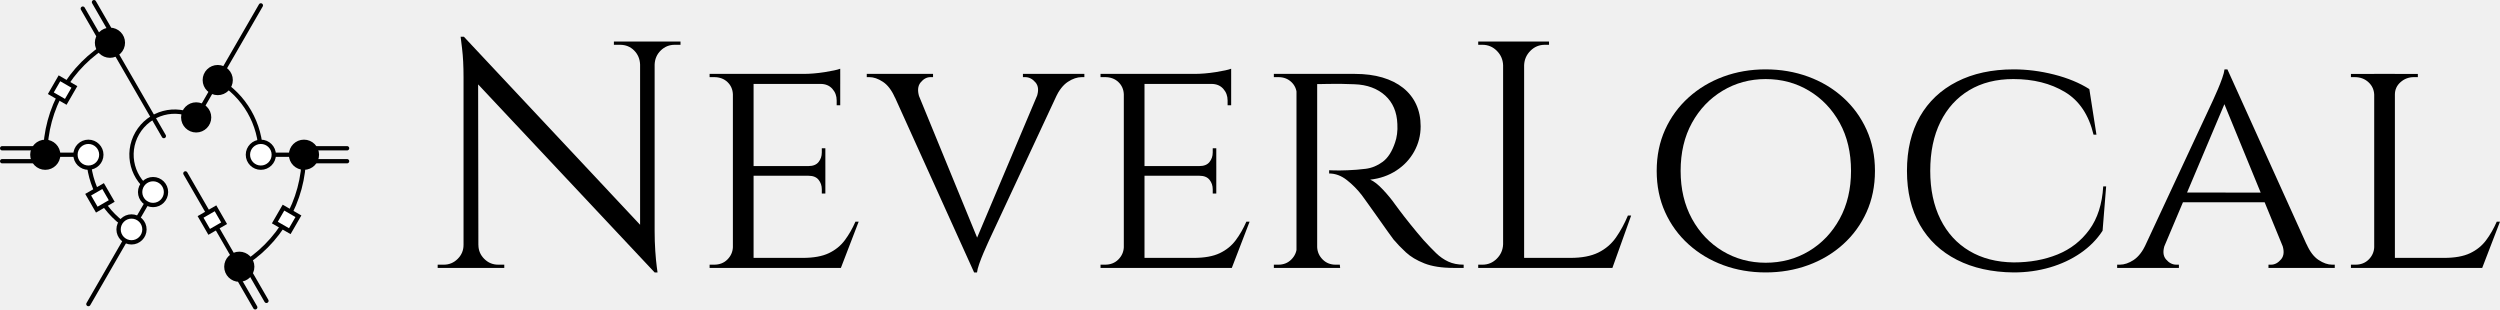
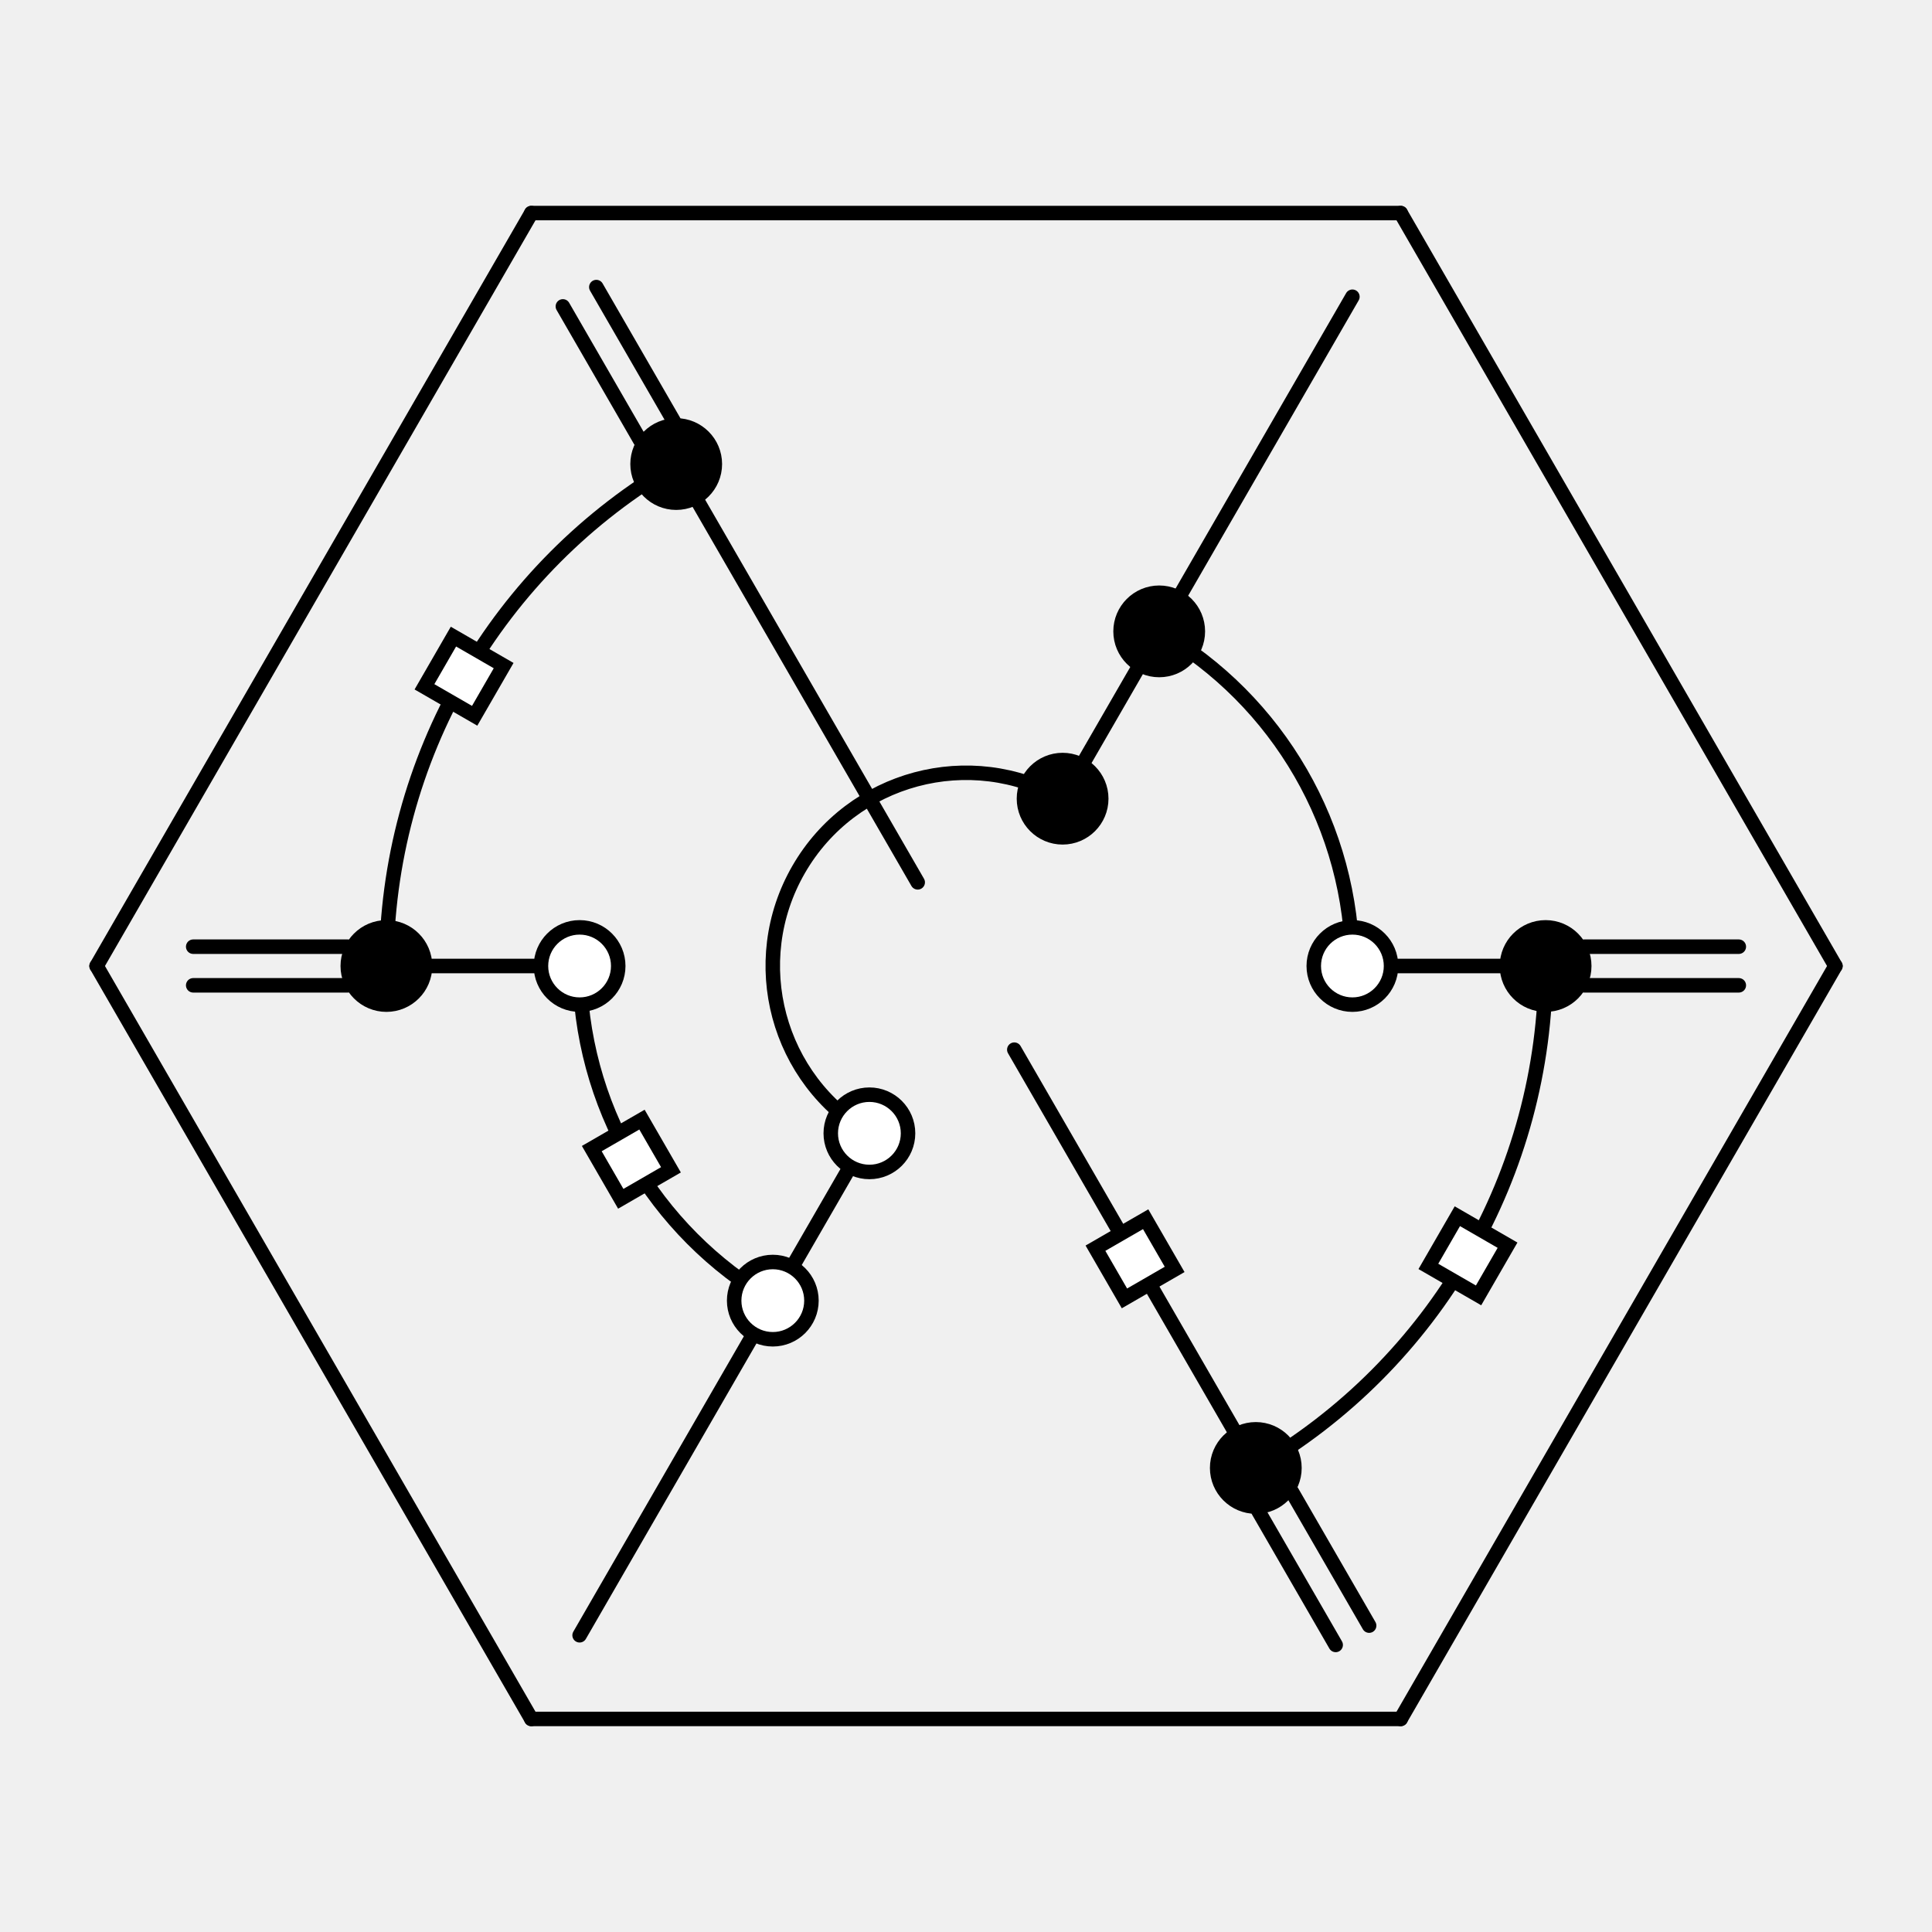
- <svg xmlns="http://www.w3.org/2000/svg" xmlns:xlink="http://www.w3.org/1999/xlink" class="typst-doc" viewBox="0 0 400 49.516" width="400pt" height="49.516pt" version="1.1" id="svg158">
-   <g id="g150" transform="matrix(1.216747,0,0,1.216747,-23.4986,-9.732525)">
-     <g transform="translate(19.59767,11.74917)" id="g139">
-       <g class="typst-group" id="g138">
-         <g id="g137">
-           <g transform="translate(0,-3.466896)" id="g136">
-             <g class="typst-group" id="g135">
-               <g id="g134">
-                 <g transform="translate(17.00695,14.39398)" id="g1">
-                   <path class="typst-shape" fill="none" stroke="#000000" stroke-width="0.567" stroke-linecap="round" stroke-linejoin="miter" stroke-miterlimit="4" d="M 8.505,0.76 C 5.793,-0.805 2.326,0.124 0.76,2.836 c 0,0 0,0 0,0 C -0.805,5.547 0.124,9.014 2.836,10.58" id="path1" />
-                 </g>
-                 <g transform="translate(28.3465,10.24471)" id="g5">
-                   <g class="typst-group" id="g4">
-                     <g id="g3">
-                       <g id="g2">
-                         <path class="typst-shape" fill="none" stroke="#000000" stroke-width="0.567" stroke-linecap="round" stroke-linejoin="miter" stroke-miterlimit="4" d="M 5.669,9.82 C 5.669,5.769 3.508,2.025 0,0" id="path2" />
-                       </g>
-                     </g>
-                   </g>
-                 </g>
-                 <g transform="translate(11.3386,20.06423)" id="g9">
-                   <g class="typst-group" id="g8">
-                     <g id="g7">
-                       <g id="g6">
-                         <path class="typst-shape" fill="none" stroke="#000000" stroke-width="0.567" stroke-linecap="round" stroke-linejoin="miter" stroke-miterlimit="4" d="M 0,0 C 0,4.051 2.161,7.794 5.669,9.82" id="path5" />
-                       </g>
-                     </g>
-                   </g>
-                 </g>
-                 <g transform="translate(31.18115,20.06423)" id="g13">
-                   <g class="typst-group" id="g12">
-                     <g id="g11">
-                       <g id="g10">
-                         <path class="typst-shape" fill="none" stroke="#000000" stroke-width="0.567" stroke-linecap="round" stroke-linejoin="miter" stroke-miterlimit="4" d="M 0,14.729 C 5.262,11.691 8.504,6.076 8.504,0" id="path9" />
-                       </g>
-                     </g>
-                   </g>
-                 </g>
-                 <g transform="translate(5.6693,5.334955)" id="g17">
-                   <g class="typst-group" id="g16">
-                     <g id="g15">
-                       <g id="g14">
-                         <path class="typst-shape" fill="none" stroke="#000000" stroke-width="0.567" stroke-linecap="round" stroke-linejoin="miter" stroke-miterlimit="4" d="M 8.504,0 C 3.242,3.038 0,8.653 0,14.729" id="path13" />
-                       </g>
-                     </g>
-                   </g>
-                 </g>
-                 <g transform="translate(24.09453,22.51911)" id="g21">
-                   <g class="typst-group" id="g20">
-                     <g id="g19">
-                       <g id="g18">
-                         <path class="typst-shape" fill="none" stroke="#000000" stroke-width="0.567" stroke-linecap="round" stroke-linejoin="miter" stroke-miterlimit="4" d="M 0,0 C 0,0 6.238,10.805 6.238,10.805" id="path17" />
-                       </g>
-                     </g>
-                   </g>
-                 </g>
-                 <g transform="translate(35.71659,20.06423)" id="g25">
-                   <g class="typst-group" id="g24">
-                     <g id="g23">
-                       <g id="g22">
-                         <path class="typst-shape" fill="none" stroke="#000000" stroke-width="0.567" stroke-linecap="round" stroke-linejoin="miter" stroke-miterlimit="4" d="M 0,0 C 0,0 2.268,0 2.268,0" id="path21" />
-                       </g>
-                     </g>
-                   </g>
-                 </g>
-                 <g transform="translate(26.36008,0.4251975)" id="g29">
-                   <g class="typst-group" id="g28">
-                     <g id="g27">
-                       <g id="g26">
-                         <path class="typst-shape" fill="none" stroke="#000000" stroke-width="0.567" stroke-linecap="round" stroke-linejoin="miter" stroke-miterlimit="4" d="M 0,13.26 C 0,13.26 7.656,0 7.656,0" id="path25" />
-                       </g>
-                     </g>
-                   </g>
-                 </g>
-                 <g transform="translate(11.3386,26.44317)" id="g33">
-                   <g class="typst-group" id="g32">
-                     <g id="g31">
-                       <g id="g30">
-                         <path class="typst-shape" fill="none" stroke="#000000" stroke-width="0.567" stroke-linecap="round" stroke-linejoin="miter" stroke-miterlimit="4" d="M 7.656,0 C 7.656,0 0,13.26 0,13.26" id="path29" />
-                       </g>
-                     </g>
-                   </g>
-                 </g>
-                 <g transform="translate(7.37009,20.06423)" id="g37">
-                   <g class="typst-group" id="g36">
-                     <g id="g35">
-                       <g id="g34">
-                         <path class="typst-shape" fill="none" stroke="#000000" stroke-width="0.567" stroke-linecap="round" stroke-linejoin="miter" stroke-miterlimit="4" d="M 2.268,0 C 2.268,0 0,0 0,0" id="path33" />
-                       </g>
-                     </g>
-                   </g>
-                 </g>
-                 <g transform="translate(15.02148,6.804139)" id="g41">
-                   <g class="typst-group" id="g40">
-                     <g id="g39">
-                       <g id="g38">
-                         <path class="typst-shape" fill="none" stroke="#000000" stroke-width="0.567" stroke-linecap="round" stroke-linejoin="miter" stroke-miterlimit="4" d="M 6.238,10.805 C 6.238,10.805 0,0 0,0" id="path37" />
-                       </g>
-                     </g>
-                   </g>
-                 </g>
-                 <g transform="translate(31.29292,36.68788)" id="g45">
-                   <g class="typst-group" id="g44">
-                     <g id="g43">
-                       <g id="g42">
-                         <path class="typst-shape" fill="none" stroke="#000000" stroke-width="0.567" stroke-linecap="round" stroke-linejoin="miter" stroke-miterlimit="4" d="M 0,0 C 0,0 1.986,3.441 1.986,3.441" id="path41" />
-                       </g>
-                     </g>
-                   </g>
-                 </g>
-                 <g transform="translate(32.76585,35.83749)" id="g49">
-                   <g class="typst-group" id="g48">
-                     <g id="g47">
-                       <g id="g46">
-                         <path class="typst-shape" fill="none" stroke="#000000" stroke-width="0.567" stroke-linecap="round" stroke-linejoin="miter" stroke-miterlimit="4" d="M 0,0 C 0,0 1.986,3.441 1.986,3.441" id="path45" />
-                       </g>
-                     </g>
-                   </g>
-                 </g>
-                 <g transform="translate(41.38589,20.91462)" id="g53">
-                   <g class="typst-group" id="g52">
-                     <g id="g51">
-                       <g id="g50">
-                         <path class="typst-shape" fill="none" stroke="#000000" stroke-width="0.567" stroke-linecap="round" stroke-linejoin="miter" stroke-miterlimit="4" d="M 0,0 C 0,0 3.969,0 3.969,0" id="path49" />
-                       </g>
-                     </g>
-                   </g>
-                 </g>
-                 <g transform="translate(41.38589,19.21383)" id="g57">
-                   <g class="typst-group" id="g56">
-                     <g id="g55">
-                       <g id="g54">
-                         <path class="typst-shape" fill="none" stroke="#000000" stroke-width="0.567" stroke-linecap="round" stroke-linejoin="miter" stroke-miterlimit="4" d="M 0,0 C 0,0 3.969,0 3.969,0" id="path53" />
-                       </g>
-                     </g>
-                   </g>
-                 </g>
-                 <g transform="translate(0,19.21383)" id="g61">
-                   <g class="typst-group" id="g60">
-                     <g id="g59">
-                       <g id="g58">
-                         <path class="typst-shape" fill="none" stroke="#000000" stroke-width="0.567" stroke-linecap="round" stroke-linejoin="miter" stroke-miterlimit="4" d="M 3.969,0 C 3.969,0 0,0 0,0" id="path57" />
-                       </g>
-                     </g>
-                   </g>
-                 </g>
-                 <g transform="translate(0,20.91462)" id="g65">
-                   <g class="typst-group" id="g64">
-                     <g id="g63">
-                       <g id="g62">
-                         <path class="typst-shape" fill="none" stroke="#000000" stroke-width="0.567" stroke-linecap="round" stroke-linejoin="miter" stroke-miterlimit="4" d="M 3.969,0 C 3.969,0 0,0 0,0" id="path61" />
-                       </g>
-                     </g>
-                   </g>
-                 </g>
-                 <g transform="translate(12.07506)" id="g69">
-                   <g class="typst-group" id="g68">
-                     <g id="g67">
-                       <g id="g66">
-                         <path class="typst-shape" fill="none" stroke="#000000" stroke-width="0.567" stroke-linecap="round" stroke-linejoin="miter" stroke-miterlimit="4" d="M 1.986,3.441 C 1.986,3.441 0,0 0,0" id="path65" />
-                       </g>
-                     </g>
-                   </g>
-                 </g>
-                 <g transform="translate(10.60214,0.850395)" id="g73">
-                   <g class="typst-group" id="g72">
-                     <g id="g71">
-                       <g id="g70">
-                         <path class="typst-shape" fill="none" stroke="#000000" stroke-width="0.567" stroke-linecap="round" stroke-linejoin="miter" stroke-miterlimit="4" d="M 1.986,3.441 C 1.986,3.441 0,0 0,0" id="path69" />
-                       </g>
-                     </g>
-                   </g>
-                 </g>
-                 <g transform="translate(22.6772,20.06423)" id="g77">
-                   <g class="typst-group" id="g76">
-                     <g id="g75">
-                       <g id="g74">
-                         <path class="typst-shape" fill="none" stroke="#000000" stroke-width="0.567" stroke-linecap="butt" stroke-linejoin="miter" stroke-miterlimit="4" d="M 0,0 Z" id="path73" />
-                       </g>
-                     </g>
-                   </g>
-                 </g>
-                 <g transform="translate(26.08896,27.10742)" id="g81">
-                   <g class="typst-group" id="g80">
-                     <g id="g79">
-                       <g id="g78">
-                         <path class="typst-shape" fill="#ffffff" stroke="#000000" stroke-width="0.567" stroke-linecap="butt" stroke-linejoin="miter" stroke-miterlimit="4" d="M 3.098,1.964 C 3.098,1.964 1.964,0 1.964,0 1.964,0 0,1.134 0,1.134 c 0,0 1.134,1.964 1.134,1.964 0,0 0,0 0,0 z" id="path77" />
-                       </g>
-                     </g>
-                   </g>
-                 </g>
-                 <g transform="translate(23.81106,13.45368)" id="g85">
-                   <g class="typst-group" id="g84">
-                     <g id="g83">
-                       <g id="g82">
-                         <path class="typst-shape" fill="#000000" stroke="#000000" stroke-width="0.567" stroke-linecap="butt" stroke-linejoin="miter" stroke-miterlimit="4" d="m 1.701,0 c 0.938,0 1.701,0.762 1.701,1.701 0,0 0,0 0,0 0,0.938 -0.762,1.701 -1.701,1.701 0,0 0,0 0,0 C 0.762,3.402 0,2.639 0,1.701 c 0,0 0,0 0,0 C 0,0.762 0.762,0 1.701,0 Z" id="path81" />
-                       </g>
-                     </g>
-                   </g>
-                 </g>
-                 <g transform="translate(18.14176,23.2732)" id="g89">
-                   <g class="typst-group" id="g88">
-                     <g id="g87">
-                       <g id="g86">
-                         <path class="typst-shape" fill="#ffffff" stroke="#000000" stroke-width="0.567" stroke-linecap="butt" stroke-linejoin="miter" stroke-miterlimit="4" d="m 1.701,0 c 0.938,0 1.701,0.762 1.701,1.701 0,0 0,0 0,0 0,0.938 -0.762,1.701 -1.701,1.701 0,0 0,0 0,0 C 0.762,3.402 0,2.639 0,1.701 c 0,0 0,0 0,0 C 0,0.762 0.762,0 1.701,0 Z" id="path85" />
-                       </g>
-                     </g>
-                   </g>
-                 </g>
-                 <g transform="translate(32.31501,18.36344)" id="g93">
-                   <g class="typst-group" id="g92">
-                     <g id="g91">
-                       <g id="g90">
-                         <path class="typst-shape" fill="#ffffff" stroke="#000000" stroke-width="0.567" stroke-linecap="butt" stroke-linejoin="miter" stroke-miterlimit="4" d="m 1.701,0 c 0.938,0 1.701,0.762 1.701,1.701 0,0 0,0 0,0 0,0.938 -0.762,1.701 -1.701,1.701 0,0 0,0 0,0 C 0.762,3.402 0,2.639 0,1.701 c 0,0 0,0 0,0 C 0,0.762 0.762,0 1.701,0 Z" id="path89" />
-                       </g>
-                     </g>
-                   </g>
-                 </g>
-                 <g transform="translate(26.64571,8.543923)" id="g97">
-                   <g class="typst-group" id="g96">
-                     <g id="g95">
-                       <g id="g94">
-                         <path class="typst-shape" fill="#000000" stroke="#000000" stroke-width="0.567" stroke-linecap="butt" stroke-linejoin="miter" stroke-miterlimit="4" d="m 1.701,0 c 0.938,0 1.701,0.762 1.701,1.701 0,0 0,0 0,0 0,0.938 -0.762,1.701 -1.701,1.701 0,0 0,0 0,0 C 0.762,3.402 0,2.639 0,1.701 c 0,0 0,0 0,0 C 0,0.762 0.762,0 1.701,0 Z" id="path93" />
-                       </g>
-                     </g>
-                   </g>
-                 </g>
-                 <g transform="translate(9.63781,18.36344)" id="g101">
-                   <g class="typst-group" id="g100">
-                     <g id="g99">
-                       <g id="g98">
-                         <path class="typst-shape" fill="#ffffff" stroke="#000000" stroke-width="0.567" stroke-linecap="butt" stroke-linejoin="miter" stroke-miterlimit="4" d="m 1.701,0 c 0.938,0 1.701,0.762 1.701,1.701 0,0 0,0 0,0 0,0.938 -0.762,1.701 -1.701,1.701 0,0 0,0 0,0 C 0.762,3.402 0,2.639 0,1.701 c 0,0 0,0 0,0 C 0,0.762 0.762,0 1.701,0 Z" id="path97" />
-                       </g>
-                     </g>
-                   </g>
-                 </g>
-                 <g transform="translate(15.30711,28.18295)" id="g105">
-                   <g class="typst-group" id="g104">
-                     <g id="g103">
-                       <g id="g102">
-                         <path class="typst-shape" fill="#ffffff" stroke="#000000" stroke-width="0.567" stroke-linecap="butt" stroke-linejoin="miter" stroke-miterlimit="4" d="m 1.701,0 c 0.938,0 1.701,0.762 1.701,1.701 0,0 0,0 0,0 0,0.938 -0.762,1.701 -1.701,1.701 0,0 0,0 0,0 C 0.762,3.402 0,2.639 0,1.701 c 0,0 0,0 0,0 C 0,0.762 0.762,0 1.701,0 Z" id="path101" />
-                       </g>
-                     </g>
-                   </g>
-                 </g>
-                 <g transform="translate(11.3088,24.18465)" id="g109">
-                   <g class="typst-group" id="g108">
-                     <g id="g107">
-                       <g id="g106">
-                         <path class="typst-shape" fill="#ffffff" stroke="#000000" stroke-width="0.567" stroke-linecap="butt" stroke-linejoin="miter" stroke-miterlimit="4" d="m 1.134,3.098 c 0,0 1.964,-1.134 1.964,-1.134 C 3.098,1.964 1.964,0 1.964,0 1.964,0 0,1.134 0,1.134 c 0,0 0,0 0,0 z" id="path105" />
-                       </g>
-                     </g>
-                   </g>
-                 </g>
-                 <g transform="translate(29.48036,33.09271)" id="g113">
-                   <g class="typst-group" id="g112">
-                     <g id="g111">
-                       <g id="g110">
-                         <path class="typst-shape" fill="#000000" stroke="#000000" stroke-width="0.567" stroke-linecap="butt" stroke-linejoin="miter" stroke-miterlimit="4" d="m 1.701,0 c 0.938,0 1.701,0.762 1.701,1.701 0,0 0,0 0,0 0,0.938 -0.762,1.701 -1.701,1.701 0,0 0,0 0,0 C 0.762,3.402 0,2.639 0,1.701 c 0,0 0,0 0,0 C 0,0.762 0.762,0 1.701,0 Z" id="path109" />
-                       </g>
-                     </g>
-                   </g>
-                 </g>
-                 <g transform="translate(37.98431,18.36344)" id="g117">
-                   <g class="typst-group" id="g116">
-                     <g id="g115">
-                       <g id="g114">
-                         <path class="typst-shape" fill="#000000" stroke="#000000" stroke-width="0.567" stroke-linecap="butt" stroke-linejoin="miter" stroke-miterlimit="4" d="m 1.701,0 c 0.938,0 1.701,0.762 1.701,1.701 0,0 0,0 0,0 0,0.938 -0.762,1.701 -1.701,1.701 0,0 0,0 0,0 C 0.762,3.402 0,2.639 0,1.701 c 0,0 0,0 0,0 C 0,0.762 0.762,0 1.701,0 Z" id="path113" />
-                       </g>
-                     </g>
-                   </g>
-                 </g>
-                 <g transform="translate(35.85759,27.0193)" id="g121">
-                   <g class="typst-group" id="g120">
-                     <g id="g119">
-                       <g id="g118">
-                         <path class="typst-shape" fill="#ffffff" stroke="#000000" stroke-width="0.567" stroke-linecap="butt" stroke-linejoin="miter" stroke-miterlimit="4" d="M 3.098,1.134 C 3.098,1.134 1.134,0 1.134,0 1.134,0 0,1.964 0,1.964 c 0,0 1.964,1.134 1.964,1.134 0,0 0,0 0,0 z" id="path117" />
-                       </g>
-                     </g>
-                   </g>
-                 </g>
-                 <g transform="translate(12.47246,3.634165)" id="g125">
-                   <g class="typst-group" id="g124">
-                     <g id="g123">
-                       <g id="g122">
-                         <path class="typst-shape" fill="#000000" stroke="#000000" stroke-width="0.567" stroke-linecap="butt" stroke-linejoin="miter" stroke-miterlimit="4" d="m 1.701,0 c 0.938,0 1.701,0.762 1.701,1.701 0,0 0,0 0,0 0,0.938 -0.762,1.701 -1.701,1.701 0,0 0,0 0,0 C 0.762,3.402 0,2.639 0,1.701 c 0,0 0,0 0,0 C 0,0.762 0.762,0 1.701,0 Z" id="path121" />
-                       </g>
-                     </g>
-                   </g>
-                 </g>
-                 <g transform="translate(3.96851,18.36344)" id="g129">
-                   <g class="typst-group" id="g128">
-                     <g id="g127">
-                       <g id="g126">
-                         <path class="typst-shape" fill="#000000" stroke="#000000" stroke-width="0.567" stroke-linecap="butt" stroke-linejoin="miter" stroke-miterlimit="4" d="m 1.701,0 c 0.938,0 1.701,0.762 1.701,1.701 0,0 0,0 0,0 0,0.938 -0.762,1.701 -1.701,1.701 0,0 0,0 0,0 C 0.762,3.402 0,2.639 0,1.701 c 0,0 0,0 0,0 C 0,0.762 0.762,0 1.701,0 Z" id="path125" />
-                       </g>
-                     </g>
-                   </g>
-                 </g>
-                 <g transform="translate(6.399045,10.0114)" id="g133">
-                   <g class="typst-group" id="g132">
-                     <g id="g131">
-                       <g id="g130">
-                         <path class="typst-shape" fill="#ffffff" stroke="#000000" stroke-width="0.567" stroke-linecap="butt" stroke-linejoin="miter" stroke-miterlimit="4" d="m 0,1.964 c 0,0 1.964,1.134 1.964,1.134 0,0 1.134,-1.964 1.134,-1.964 C 3.098,1.134 1.134,0 1.134,0 c 0,0 0,0 0,0 z" id="path129" />
+ <svg xmlns="http://www.w3.org/2000/svg" class="typst-doc" viewBox="0 0 141.732 141.732" width="141.732pt" height="141.732pt">
+   <g>
+     <g transform="translate(16.87292 16.87292)">
+       <g class="typst-group">
+         <g>
+           <g transform="translate(-9.786292 -1.241442)">
+             <g class="typst-group">
+               <g>
+                 <g transform="translate(95.66944 0.000000000000006294187)">
+                   <path class="typst-shape" fill="none" stroke="#000000" stroke-width="1.063" stroke-linecap="round" stroke-linejoin="miter" stroke-miterlimit="4" d="M 31.89 55.235 C 31.89 55.235 0 0 0 0 " />
+                 </g>
+                 <g transform="translate(31.88981 0)">
+                   <g class="typst-group">
+                     <g>
+                       <g transform="translate(0 0)">
+                         <path class="typst-shape" fill="none" stroke="#000000" stroke-width="1.063" stroke-linecap="round" stroke-linejoin="miter" stroke-miterlimit="4" d="M 63.78 0 C 63.78 0 0 0 0 0 " />
+                       </g>
+                     </g>
+                   </g>
+                 </g>
+                 <g transform="translate(0 0)">
+                   <g class="typst-group">
+                     <g>
+                       <g transform="translate(0 0)">
+                         <path class="typst-shape" fill="none" stroke="#000000" stroke-width="1.063" stroke-linecap="round" stroke-linejoin="miter" stroke-miterlimit="4" d="M 31.89 0 C 31.89 0 0 55.235 0 55.235 " />
+                       </g>
+                     </g>
+                   </g>
+                 </g>
+                 <g transform="translate(0 55.23478)">
+                   <g class="typst-group">
+                     <g>
+                       <g transform="translate(0 0)">
+                         <path class="typst-shape" fill="none" stroke="#000000" stroke-width="1.063" stroke-linecap="round" stroke-linejoin="miter" stroke-miterlimit="4" d="M 0 0 C 0 0 31.89 55.235 31.89 55.235 " />
+                       </g>
+                     </g>
+                   </g>
+                 </g>
+                 <g transform="translate(31.88981 110.4696)">
+                   <g class="typst-group">
+                     <g>
+                       <g transform="translate(0 0)">
+                         <path class="typst-shape" fill="none" stroke="#000000" stroke-width="1.063" stroke-linecap="round" stroke-linejoin="miter" stroke-miterlimit="4" d="M 0 0 C 0 0 63.78 0 63.78 0 " />
+                       </g>
+                     </g>
+                   </g>
+                 </g>
+                 <g transform="translate(95.66944 55.23478)">
+                   <g class="typst-group">
+                     <g>
+                       <g transform="translate(0 0)">
+                         <path class="typst-shape" fill="none" stroke="#000000" stroke-width="1.063" stroke-linecap="round" stroke-linejoin="miter" stroke-miterlimit="4" d="M 0 55.235 C 0 55.235 31.89 0 31.89 0 " />
+                       </g>
+                     </g>
+                   </g>
+                 </g>
+                 <g transform="translate(49.60401 41.05916)">
+                   <g class="typst-group">
+                     <g>
+                       <g transform="translate(0 0)">
+                         <path class="typst-shape" fill="none" stroke="#000000" stroke-width="1.063" stroke-linecap="round" stroke-linejoin="miter" stroke-miterlimit="4" d="M 21.262 1.901 C 14.483 -2.013 5.815 0.31 1.901 7.089 C 1.901 7.089 1.901 7.089 1.901 7.089 C -2.013 13.868 0.31 22.536 7.089 26.45 " />
+                       </g>
+                     </g>
+                   </g>
+                 </g>
+                 <g transform="translate(77.95287 30.68599)">
+                   <g class="typst-group">
+                     <g>
+                       <g transform="translate(0 0)">
+                         <path class="typst-shape" fill="none" stroke="#000000" stroke-width="1.063" stroke-linecap="round" stroke-linejoin="miter" stroke-miterlimit="4" d="M 14.173 24.549 C 14.173 14.422 8.77 5.064 0 0 " />
+                       </g>
+                     </g>
+                   </g>
+                 </g>
+                 <g transform="translate(35.43312 55.23478)">
+                   <g class="typst-group">
+                     <g>
+                       <g transform="translate(0 0)">
+                         <path class="typst-shape" fill="none" stroke="#000000" stroke-width="1.063" stroke-linecap="round" stroke-linejoin="miter" stroke-miterlimit="4" d="M 0 0 C 0 10.127 5.403 19.485 14.173 24.549 " />
+                       </g>
+                     </g>
+                   </g>
+                 </g>
+                 <g transform="translate(85.0395 55.23478)">
+                   <g class="typst-group">
+                     <g>
+                       <g transform="translate(0 0)">
+                         <path class="typst-shape" fill="none" stroke="#000000" stroke-width="1.063" stroke-linecap="round" stroke-linejoin="miter" stroke-miterlimit="4" d="M 0 36.823 C 13.156 29.228 21.26 15.191 21.26 0 " />
+                       </g>
+                     </g>
+                   </g>
+                 </g>
+                 <g transform="translate(21.25987 18.41159)">
+                   <g class="typst-group">
+                     <g>
+                       <g transform="translate(0 0)">
+                         <path class="typst-shape" fill="none" stroke="#000000" stroke-width="1.063" stroke-linecap="round" stroke-linejoin="miter" stroke-miterlimit="4" d="M 21.26 0 C 8.104 7.595 0 21.632 0 36.823 " />
+                       </g>
+                     </g>
+                   </g>
+                 </g>
+                 <g transform="translate(67.32294 61.37197)">
+                   <g class="typst-group">
+                     <g>
+                       <g transform="translate(0 0)">
+                         <path class="typst-shape" fill="none" stroke="#000000" stroke-width="1.063" stroke-linecap="round" stroke-linejoin="miter" stroke-miterlimit="4" d="M 0 0 C 0 0 16.303 28.237 16.303 28.237 " />
+                       </g>
+                     </g>
+                   </g>
+                 </g>
+                 <g transform="translate(94.96077 55.23478)">
+                   <g class="typst-group">
+                     <g>
+                       <g transform="translate(0 0)">
+                         <path class="typst-shape" fill="none" stroke="#000000" stroke-width="1.063" stroke-linecap="round" stroke-linejoin="miter" stroke-miterlimit="4" d="M 0 0 C 0 0 8.504 0 8.504 0 " />
+                       </g>
+                     </g>
+                   </g>
+                 </g>
+                 <g transform="translate(72.27997 6.137197)">
+                   <g class="typst-group">
+                     <g>
+                       <g transform="translate(0 0)">
+                         <path class="typst-shape" fill="none" stroke="#000000" stroke-width="1.063" stroke-linecap="round" stroke-linejoin="miter" stroke-miterlimit="4" d="M 0 34.375 C 0 34.375 19.846 0 19.846 0 " />
+                       </g>
+                     </g>
+                   </g>
+                 </g>
+                 <g transform="translate(35.43312 69.95781)">
+                   <g class="typst-group">
+                     <g>
+                       <g transform="translate(0 0)">
+                         <path class="typst-shape" fill="none" stroke="#000000" stroke-width="1.063" stroke-linecap="round" stroke-linejoin="miter" stroke-miterlimit="4" d="M 19.846 0 C 19.846 0 0 34.375 0 34.375 " />
+                       </g>
+                     </g>
+                   </g>
+                 </g>
+                 <g transform="translate(24.09453 55.23478)">
+                   <g class="typst-group">
+                     <g>
+                       <g transform="translate(0 0)">
+                         <path class="typst-shape" fill="none" stroke="#000000" stroke-width="1.063" stroke-linecap="round" stroke-linejoin="miter" stroke-miterlimit="4" d="M 8.504 0 C 8.504 0 0 0 0 0 " />
+                       </g>
+                     </g>
+                   </g>
+                 </g>
+                 <g transform="translate(43.93347 20.86023)">
+                   <g class="typst-group">
+                     <g>
+                       <g transform="translate(0 0)">
+                         <path class="typst-shape" fill="none" stroke="#000000" stroke-width="1.063" stroke-linecap="round" stroke-linejoin="miter" stroke-miterlimit="4" d="M 16.303 28.237 C 16.303 28.237 0 0 0 0 " />
+                       </g>
+                     </g>
+                   </g>
+                 </g>
+                 <g transform="translate(85.22578 95.21526)">
+                   <g class="typst-group">
+                     <g>
+                       <g transform="translate(0 0)">
+                         <path class="typst-shape" fill="none" stroke="#000000" stroke-width="1.063" stroke-linecap="round" stroke-linejoin="miter" stroke-miterlimit="4" d="M 0 0 C 0 0 5.673 9.826 5.673 9.826 " />
+                       </g>
+                     </g>
+                   </g>
+                 </g>
+                 <g transform="translate(87.68066 93.79794)">
+                   <g class="typst-group">
+                     <g>
+                       <g transform="translate(0 0)">
+                         <path class="typst-shape" fill="none" stroke="#000000" stroke-width="1.063" stroke-linecap="round" stroke-linejoin="miter" stroke-miterlimit="4" d="M 0 0 C 0 0 5.673 9.826 5.673 9.826 " />
+                       </g>
+                     </g>
+                   </g>
+                 </g>
+                 <g transform="translate(109.134 56.6521)">
+                   <g class="typst-group">
+                     <g>
+                       <g transform="translate(0 0)">
+                         <path class="typst-shape" fill="none" stroke="#000000" stroke-width="1.063" stroke-linecap="round" stroke-linejoin="miter" stroke-miterlimit="4" d="M 0 0 C 0 0 11.339 0 11.339 0 " />
+                       </g>
+                     </g>
+                   </g>
+                 </g>
+                 <g transform="translate(109.134 53.81745)">
+                   <g class="typst-group">
+                     <g>
+                       <g transform="translate(0 0)">
+                         <path class="typst-shape" fill="none" stroke="#000000" stroke-width="1.063" stroke-linecap="round" stroke-linejoin="miter" stroke-miterlimit="4" d="M 0 0 C 0 0 11.339 0 11.339 0 " />
+                       </g>
+                     </g>
+                   </g>
+                 </g>
+                 <g transform="translate(7.086625 53.81745)">
+                   <g class="typst-group">
+                     <g>
+                       <g transform="translate(0 0)">
+                         <path class="typst-shape" fill="none" stroke="#000000" stroke-width="1.063" stroke-linecap="round" stroke-linejoin="miter" stroke-miterlimit="4" d="M 11.339 0 C 11.339 0 0 0 0 0 " />
+                       </g>
+                     </g>
+                   </g>
+                 </g>
+                 <g transform="translate(7.086625 56.6521)">
+                   <g class="typst-group">
+                     <g>
+                       <g transform="translate(0 0)">
+                         <path class="typst-shape" fill="none" stroke="#000000" stroke-width="1.063" stroke-linecap="round" stroke-linejoin="miter" stroke-miterlimit="4" d="M 11.339 0 C 11.339 0 0 0 0 0 " />
+                       </g>
+                     </g>
+                   </g>
+                 </g>
+                 <g transform="translate(36.66056 5.428535)">
+                   <g class="typst-group">
+                     <g>
+                       <g transform="translate(0 0)">
+                         <path class="typst-shape" fill="none" stroke="#000000" stroke-width="1.063" stroke-linecap="round" stroke-linejoin="miter" stroke-miterlimit="4" d="M 5.673 9.826 C 5.673 9.826 0 0 0 0 " />
+                       </g>
+                     </g>
+                   </g>
+                 </g>
+                 <g transform="translate(34.20569 6.84586)">
+                   <g class="typst-group">
+                     <g>
+                       <g transform="translate(0 0)">
+                         <path class="typst-shape" fill="none" stroke="#000000" stroke-width="1.063" stroke-linecap="round" stroke-linejoin="miter" stroke-miterlimit="4" d="M 5.673 9.826 C 5.673 9.826 0 0 0 0 " />
+                       </g>
+                     </g>
+                   </g>
+                 </g>
+                 <g transform="translate(63.77962 55.23478)">
+                   <g class="typst-group">
+                     <g>
+                       <g transform="translate(0 0)">
+                         <path class="typst-shape" fill="none" stroke="#000000" stroke-width="1.063" stroke-linecap="butt" stroke-linejoin="miter" stroke-miterlimit="4" d="M 0 0 C 0 0 0 0 0 0 C 0 0 0 0 0 0 C 0 0 0 0 0 0 C 0 0 0 0 0 0 C 0 0 0 0 0 0 C 0 0 0 0 0 0 C 0 0 0 0 0 0 C 0 0 0 0 0 0 Z " />
+                       </g>
+                     </g>
+                   </g>
+                 </g>
+                 <g transform="translate(73.27707 73.81081)">
+                   <g class="typst-group">
+                     <g>
+                       <g transform="translate(0 0)">
+                         <path class="typst-shape" fill="#ffffff" stroke="#000000" stroke-width="1.063" stroke-linecap="butt" stroke-linejoin="miter" stroke-miterlimit="4" d="M 5.808 3.682 C 5.808 3.682 3.682 0 3.682 0 C 3.682 0 0 2.126 0 2.126 C 0 2.126 2.126 5.808 2.126 5.808 C 2.126 5.808 2.126 5.808 2.126 5.808 C 2.126 5.808 5.808 3.682 5.808 3.682 C 5.808 3.682 5.808 3.682 5.808 3.682 Z " />
+                       </g>
+                     </g>
+                   </g>
+                 </g>
+                 <g transform="translate(68.0316 40.12573)">
+                   <g class="typst-group">
+                     <g>
+                       <g transform="translate(0 0)">
+                         <path class="typst-shape" fill="#000000" stroke="#000000" stroke-width="1.063" stroke-linecap="butt" stroke-linejoin="miter" stroke-miterlimit="4" d="M 2.835 0 C 4.399 0 5.669 1.271 5.669 2.835 C 5.669 2.835 5.669 2.835 5.669 2.835 C 5.669 4.399 4.399 5.669 2.835 5.669 C 2.835 5.669 2.835 5.669 2.835 5.669 C 1.271 5.669 0 4.399 0 2.835 C 0 2.835 0 2.835 0 2.835 C 0 1.271 1.271 0 2.835 0 C 2.835 0 2.835 0 2.835 0 Z " />
+                       </g>
+                     </g>
+                   </g>
+                 </g>
+                 <g transform="translate(53.85835 64.67452)">
+                   <g class="typst-group">
+                     <g>
+                       <g transform="translate(0 0)">
+                         <path class="typst-shape" fill="#ffffff" stroke="#000000" stroke-width="1.063" stroke-linecap="butt" stroke-linejoin="miter" stroke-miterlimit="4" d="M 2.835 0 C 4.399 0 5.669 1.271 5.669 2.835 C 5.669 2.835 5.669 2.835 5.669 2.835 C 5.669 4.399 4.399 5.669 2.835 5.669 C 2.835 5.669 2.835 5.669 2.835 5.669 C 1.271 5.669 0 4.399 0 2.835 C 0 2.835 0 2.835 0 2.835 C 0 1.271 1.271 0 2.835 0 C 2.835 0 2.835 0 2.835 0 Z " />
+                       </g>
+                     </g>
+                   </g>
+                 </g>
+                 <g transform="translate(89.29147 52.40013)">
+                   <g class="typst-group">
+                     <g>
+                       <g transform="translate(0 0)">
+                         <path class="typst-shape" fill="#ffffff" stroke="#000000" stroke-width="1.063" stroke-linecap="butt" stroke-linejoin="miter" stroke-miterlimit="4" d="M 2.835 0 C 4.399 0 5.669 1.271 5.669 2.835 C 5.669 2.835 5.669 2.835 5.669 2.835 C 5.669 4.399 4.399 5.669 2.835 5.669 C 2.835 5.669 2.835 5.669 2.835 5.669 C 1.271 5.669 0 4.399 0 2.835 C 0 2.835 0 2.835 0 2.835 C 0 1.271 1.271 0 2.835 0 C 2.835 0 2.835 0 2.835 0 Z " />
+                       </g>
+                     </g>
+                   </g>
+                 </g>
+                 <g transform="translate(75.11822 27.85134)">
+                   <g class="typst-group">
+                     <g>
+                       <g transform="translate(0 0)">
+                         <path class="typst-shape" fill="#000000" stroke="#000000" stroke-width="1.063" stroke-linecap="butt" stroke-linejoin="miter" stroke-miterlimit="4" d="M 2.835 0 C 4.399 0 5.669 1.271 5.669 2.835 C 5.669 2.835 5.669 2.835 5.669 2.835 C 5.669 4.399 4.399 5.669 2.835 5.669 C 2.835 5.669 2.835 5.669 2.835 5.669 C 1.271 5.669 0 4.399 0 2.835 C 0 2.835 0 2.835 0 2.835 C 0 1.271 1.271 0 2.835 0 C 2.835 0 2.835 0 2.835 0 Z " />
+                       </g>
+                     </g>
+                   </g>
+                 </g>
+                 <g transform="translate(32.59847 52.40013)">
+                   <g class="typst-group">
+                     <g>
+                       <g transform="translate(0 0)">
+                         <path class="typst-shape" fill="#ffffff" stroke="#000000" stroke-width="1.063" stroke-linecap="butt" stroke-linejoin="miter" stroke-miterlimit="4" d="M 2.835 0 C 4.399 0 5.669 1.271 5.669 2.835 C 5.669 2.835 5.669 2.835 5.669 2.835 C 5.669 4.399 4.399 5.669 2.835 5.669 C 2.835 5.669 2.835 5.669 2.835 5.669 C 1.271 5.669 0 4.399 0 2.835 C 0 2.835 0 2.835 0 2.835 C 0 1.271 1.271 0 2.835 0 C 2.835 0 2.835 0 2.835 0 Z " />
+                       </g>
+                     </g>
+                   </g>
+                 </g>
+                 <g transform="translate(46.77172 76.94891)">
+                   <g class="typst-group">
+                     <g>
+                       <g transform="translate(0 0)">
+                         <path class="typst-shape" fill="#ffffff" stroke="#000000" stroke-width="1.063" stroke-linecap="butt" stroke-linejoin="miter" stroke-miterlimit="4" d="M 2.835 0 C 4.399 0 5.669 1.271 5.669 2.835 C 5.669 2.835 5.669 2.835 5.669 2.835 C 5.669 4.399 4.399 5.669 2.835 5.669 C 2.835 5.669 2.835 5.669 2.835 5.669 C 1.271 5.669 0 4.399 0 2.835 C 0 2.835 0 2.835 0 2.835 C 0 1.271 1.271 0 2.835 0 C 2.835 0 2.835 0 2.835 0 Z " />
+                       </g>
+                     </g>
+                   </g>
+                 </g>
+                 <g transform="translate(36.32668 66.50387)">
+                   <g class="typst-group">
+                     <g>
+                       <g transform="translate(0 0)">
+                         <path class="typst-shape" fill="#ffffff" stroke="#000000" stroke-width="1.063" stroke-linecap="butt" stroke-linejoin="miter" stroke-miterlimit="4" d="M 2.126 5.808 C 2.126 5.808 5.808 3.682 5.808 3.682 C 5.808 3.682 3.682 0 3.682 0 C 3.682 0 0 2.126 0 2.126 C 0 2.126 0 2.126 0 2.126 C 0 2.126 2.126 5.808 2.126 5.808 C 2.126 5.808 2.126 5.808 2.126 5.808 Z " />
+                       </g>
+                     </g>
+                   </g>
+                 </g>
+                 <g transform="translate(82.20485 89.22331)">
+                   <g class="typst-group">
+                     <g>
+                       <g transform="translate(0 0)">
+                         <path class="typst-shape" fill="#000000" stroke="#000000" stroke-width="1.063" stroke-linecap="butt" stroke-linejoin="miter" stroke-miterlimit="4" d="M 2.835 0 C 4.399 0 5.669 1.271 5.669 2.835 C 5.669 2.835 5.669 2.835 5.669 2.835 C 5.669 4.399 4.399 5.669 2.835 5.669 C 2.835 5.669 2.835 5.669 2.835 5.669 C 1.271 5.669 0 4.399 0 2.835 C 0 2.835 0 2.835 0 2.835 C 0 1.271 1.271 0 2.835 0 C 2.835 0 2.835 0 2.835 0 Z " />
+                       </g>
+                     </g>
+                   </g>
+                 </g>
+                 <g transform="translate(103.4647 52.40013)">
+                   <g class="typst-group">
+                     <g>
+                       <g transform="translate(0 0)">
+                         <path class="typst-shape" fill="#000000" stroke="#000000" stroke-width="1.063" stroke-linecap="butt" stroke-linejoin="miter" stroke-miterlimit="4" d="M 2.835 0 C 4.399 0 5.669 1.271 5.669 2.835 C 5.669 2.835 5.669 2.835 5.669 2.835 C 5.669 4.399 4.399 5.669 2.835 5.669 C 2.835 5.669 2.835 5.669 2.835 5.669 C 1.271 5.669 0 4.399 0 2.835 C 0 2.835 0 2.835 0 2.835 C 0 1.271 1.271 0 2.835 0 C 2.835 0 2.835 0 2.835 0 Z " />
+                       </g>
+                     </g>
+                   </g>
+                 </g>
+                 <g transform="translate(97.69866 73.5905)">
+                   <g class="typst-group">
+                     <g>
+                       <g transform="translate(0 0)">
+                         <path class="typst-shape" fill="#ffffff" stroke="#000000" stroke-width="1.063" stroke-linecap="butt" stroke-linejoin="miter" stroke-miterlimit="4" d="M 5.808 2.126 C 5.808 2.126 2.126 0 2.126 0 C 2.126 0 0 3.682 0 3.682 C 0 3.682 3.682 5.808 3.682 5.808 C 3.682 5.808 3.682 5.808 3.682 5.808 C 3.682 5.808 5.808 2.126 5.808 2.126 C 5.808 2.126 5.808 2.126 5.808 2.126 Z " />
+                       </g>
+                     </g>
+                   </g>
+                 </g>
+                 <g transform="translate(39.6851 15.57694)">
+                   <g class="typst-group">
+                     <g>
+                       <g transform="translate(0 0)">
+                         <path class="typst-shape" fill="#000000" stroke="#000000" stroke-width="1.063" stroke-linecap="butt" stroke-linejoin="miter" stroke-miterlimit="4" d="M 2.835 0 C 4.399 0 5.669 1.271 5.669 2.835 C 5.669 2.835 5.669 2.835 5.669 2.835 C 5.669 4.399 4.399 5.669 2.835 5.669 C 2.835 5.669 2.835 5.669 2.835 5.669 C 1.271 5.669 0 4.399 0 2.835 C 0 2.835 0 2.835 0 2.835 C 0 1.271 1.271 0 2.835 0 C 2.835 0 2.835 0 2.835 0 Z " />
+                       </g>
+                     </g>
+                   </g>
+                 </g>
+                 <g transform="translate(18.42522 52.40013)">
+                   <g class="typst-group">
+                     <g>
+                       <g transform="translate(0 0)">
+                         <path class="typst-shape" fill="#000000" stroke="#000000" stroke-width="1.063" stroke-linecap="butt" stroke-linejoin="miter" stroke-miterlimit="4" d="M 2.835 0 C 4.399 0 5.669 1.271 5.669 2.835 C 5.669 2.835 5.669 2.835 5.669 2.835 C 5.669 4.399 4.399 5.669 2.835 5.669 C 2.835 5.669 2.835 5.669 2.835 5.669 C 1.271 5.669 0 4.399 0 2.835 C 0 2.835 0 2.835 0 2.835 C 0 1.271 1.271 0 2.835 0 C 2.835 0 2.835 0 2.835 0 Z " />
+                       </g>
+                     </g>
+                   </g>
+                 </g>
+                 <g transform="translate(24.05229 31.07075)">
+                   <g class="typst-group">
+                     <g>
+                       <g transform="translate(0 0)">
+                         <path class="typst-shape" fill="#ffffff" stroke="#000000" stroke-width="1.063" stroke-linecap="butt" stroke-linejoin="miter" stroke-miterlimit="4" d="M 0 3.682 C 0 3.682 3.682 5.808 3.682 5.808 C 3.682 5.808 5.808 2.126 5.808 2.126 C 5.808 2.126 2.126 0 2.126 0 C 2.126 0 2.126 0 2.126 0 C 2.126 0 0 3.682 0 3.682 C 0 3.682 0 3.682 0 3.682 Z " />
                      </g>
                    </g>
                  </g>
                </g>
              </g>
            </g>
          </g>
        </g>
      </g>
    </g>
-     <g transform="translate(74.95207,43.22841)" id="g149">
-       <g class="typst-text" transform="scale(1,-1)" id="g148">
-         <use xlink:href="#g8382A86959C0368A7FF4EBF629961927" x="0" fill="#000000" id="use139" />
-         <use xlink:href="#gA3DEDE779C5F1ECF8BD1A9FA26B7E83E" x="35.334" fill="#000000" id="use140" />
-         <use xlink:href="#g9C3DBF99BE31484B7DE6124CB78552F3" x="58.55" fill="#000000" id="use141" />
-         <use xlink:href="#gA3DEDE779C5F1ECF8BD1A9FA26B7E83E" x="86.74" fill="#000000" id="use142" />
-         <use xlink:href="#g727FBF255F92BF08BCFDE514F45238C5" x="109.531" fill="#000000" id="use143" />
-         <use xlink:href="#g218837C4B032BA7A5BDF3EF99B0A9747" x="136.191" fill="#000000" id="use144" />
-         <use xlink:href="#g602DE5F540B0D3493A60719A5B4A93AD" x="160.087" fill="#000000" id="use145" />
-         <use xlink:href="#gB4E9E97DC78772043928038464B35037" x="192.997" fill="#000000" id="use146" />
-         <use xlink:href="#g8667EF5537E732734EA1F67E6F6857ED" x="222.974" fill="#000000" id="use147" />
-         <use xlink:href="#g76D94DC8CA7899B2D5E3EE983AD2982F" x="251.164" fill="#000000" id="use148" />
-       </g>
-     </g>
  </g>
-   <defs id="glyph">
-     <symbol id="g8382A86959C0368A7FF4EBF629961927" overflow="visible">
-       <path d="M 5.357,30.402 30.061,4.039 30.444,-0.595 5.74,25.724 Z M 5.443,3.019 V 0 H 1.913 v 0.425 q 0,0 0.383,0 0.383,0 0.425,0 1.063,0 1.828,0.765 0.765,0.765 0.765,1.828 z m 1.828,0 q 0,-1.063 0.765,-1.828 0.765,-0.765 1.828,-0.765 0.043,0 0.425,0 0.383,0 0.383,0 V 0 H 7.143 V 3.019 Z M 5.357,30.402 7.228,28.021 7.271,0 H 5.315 v 25.087 q 0,2.169 -0.191,3.742 Q 4.932,30.402 4.932,30.402 Z M 30.444,29.764 V 4.847 q 0,-1.361 0.085,-2.615 0.085,-1.254 0.191,-2.041 0.106,-0.787 0.106,-0.787 H 30.444 L 28.531,1.658 V 29.764 Z m 3.402,0 v -0.425 q 0,0 -0.383,0 -0.383,0 -0.383,0 -1.063,0 -1.828,-0.744 -0.765,-0.744 -0.808,-1.85 h -0.128 v 3.019 z m -8.759,0 h 3.529 V 26.745 h -0.085 q -0.043,1.106 -0.787,1.85 -0.744,0.744 -1.85,0.744 0,0 -0.383,0 -0.383,0 -0.425,0 z" id="path150" />
-     </symbol>
-     <symbol id="gA3DEDE779C5F1ECF8BD1A9FA26B7E83E" overflow="visible">
-       <path d="M 8.121,25.512 V 0 H 5.4 V 25.512 Z M 19.559,1.318 19.474,0 H 8.036 V 1.318 Z M 17.561,13.394 V 12.118 H 8.036 v 1.276 z m 1.956,12.118 V 24.194 H 8.036 v 1.318 z M 21.94,6.08 19.602,0 h -6.463 l 1.446,1.318 q 2.126,0 3.423,0.617 1.297,0.617 2.105,1.701 0.808,1.084 1.403,2.445 z m -4.38,6.123 V 9.78 H 17.093 v 0.553 q 0,0.723 -0.425,1.254 -0.425,0.531 -1.318,0.531 v 0.085 z m 0,3.529 v -2.424 h -2.211 v 0.085 q 0.893,0 1.318,0.531 0.425,0.531 0.425,1.254 v 0.553 z m 1.956,8.589 v -2.934 h -0.468 v 0.638 q 0,0.893 -0.574,1.531 -0.574,0.638 -1.552,0.638 v 0.128 z m 0,1.871 V 25.087 l -4.847,0.425 q 1.318,0 2.806,0.234 1.488,0.234 2.041,0.446 z M 5.485,2.721 6.038,0 H 2.339 v 0.425 q 0,0 0.298,0 0.298,0 0.298,0 1.063,0 1.743,0.68 0.68,0.68 0.723,1.616 z m 0,20.112 H 5.4 q -0.043,0.978 -0.723,1.616 -0.68,0.638 -1.743,0.638 0,0 -0.298,0 -0.298,0 -0.298,0 v 0.425 h 3.699 z" id="path151" />
-     </symbol>
-     <symbol id="g9C3DBF99BE31484B7DE6124CB78552F3" overflow="visible">
-       <path d="M 13.904,-0.595 2.211,25.257 h 3.359 l 9.057,-22.068 z m 0,0 -0.298,2.934 9.737,23.046 h 2.679 L 15.945,3.784 q 0,0 -0.234,-0.51 Q 15.477,2.764 15.158,2.02 14.839,1.276 14.584,0.553 14.329,-0.17 14.287,-0.595 Z M 22.11,22.408 q 0.468,1.276 -0.128,1.977 -0.595,0.702 -1.361,0.702 H 20.324 v 0.425 h 8.079 V 25.087 q 0,0 -0.17,0 -0.17,0 -0.17,0 -0.893,0 -1.828,-0.617 -0.935,-0.617 -1.616,-2.062 z m -15.392,0 H 3.487 Q 2.849,23.854 1.913,24.47 0.978,25.087 0.128,25.087 q 0,0 -0.17,0 -0.17,0 -0.17,0 v 0.425 H 8.504 V 25.087 H 8.164 q -0.723,0 -1.297,-0.702 Q 6.293,23.683 6.718,22.408 Z" id="path152" />
-     </symbol>
-     <symbol id="g727FBF255F92BF08BCFDE514F45238C5" overflow="visible">
-       <path d="m 7.526,25.512 h 5.485 q 1.998,0 3.593,-0.468 1.594,-0.468 2.721,-1.361 1.127,-0.893 1.722,-2.169 0.595,-1.276 0.595,-2.891 0,-1.786 -0.85,-3.317 -0.85,-1.531 -2.36,-2.509 -1.509,-0.978 -3.423,-1.191 0.723,-0.298 1.68,-1.318 0.957,-1.02 1.637,-1.998 0,0 0.553,-0.744 Q 19.432,6.803 20.303,5.719 21.175,4.635 22.025,3.657 22.918,2.679 23.662,1.956 24.406,1.233 25.278,0.829 26.15,0.425 27.298,0.425 V 0 H 25.98 Q 23.641,0 22.132,0.595 20.622,1.191 19.687,2.062 18.751,2.934 18.071,3.742 17.901,3.954 17.284,4.826 16.668,5.698 15.945,6.718 15.222,7.739 14.627,8.568 q -0.595,0.829 -0.723,0.999 -0.85,1.106 -1.956,1.977 -1.106,0.872 -2.339,0.872 v 0.425 q 0,0 0.68,-0.021 0.68,-0.021 1.743,0.021 1.191,0.043 2.381,0.191 1.191,0.149 2.232,0.914 1.042,0.765 1.637,2.551 0.17,0.468 0.255,1.106 0.085,0.638 0.043,1.318 -0.043,1.191 -0.446,2.126 -0.404,0.935 -1.148,1.616 -0.744,0.68 -1.765,1.063 -1.02,0.383 -2.296,0.425 -1.998,0.085 -3.487,0.043 -1.488,-0.043 -1.488,0 0,0.043 -0.106,0.361 -0.106,0.319 -0.213,0.638 z m 0.51,0 V 0 H 5.315 V 25.512 Z M 5.443,2.721 5.953,0 H 2.339 v 0.425 q 0,0 0.298,0 0.298,0 0.298,0 1.02,0 1.701,0.68 0.68,0.68 0.723,1.616 z m 0,20.112 h -0.085 q -0.043,0.978 -0.723,1.616 -0.68,0.638 -1.701,0.638 0,0 -0.298,0 -0.298,0 -0.298,0 v 0.425 H 5.953 Z M 7.909,2.721 H 8.036 Q 8.079,1.786 8.759,1.106 9.439,0.425 10.46,0.425 q 0,0 0.276,0 0.276,0 0.276,0 L 11.055,0 H 7.398 Z" id="path153" />
-     </symbol>
-     <symbol id="g218837C4B032BA7A5BDF3EF99B0A9747" overflow="visible">
-       <path d="M 8.589,29.764 V 0 H 5.825 V 29.764 Z M 20.069,1.318 V 0 H 8.461 V 1.318 Z M 22.663,6.888 20.197,0 h -7.058 l 1.531,1.318 q 2.254,0 3.678,0.702 1.424,0.702 2.317,1.977 0.893,1.276 1.573,2.891 z M 5.953,3.104 V 0 H 2.551 v 0.425 q 0,0 0.276,0 0.276,0 0.276,0 1.106,0 1.892,0.787 0.787,0.787 0.829,1.892 z m 0,23.556 H 5.825 q -0.043,1.106 -0.829,1.892 -0.787,0.787 -1.892,0.787 0,0 -0.276,0 -0.276,0 -0.276,0 v 0.425 h 3.402 z m 2.509,0 v 3.104 h 3.402 v -0.425 q -0.043,0 -0.298,0 -0.255,0 -0.255,0 -1.106,0 -1.892,-0.787 -0.787,-0.787 -0.829,-1.892 z" id="path154" />
-     </symbol>
-     <symbol id="g602DE5F540B0D3493A60719A5B4A93AD" overflow="visible">
-       <path d="m 16.455,26.107 q 2.976,0 5.591,-0.957 2.615,-0.957 4.592,-2.743 1.977,-1.786 3.083,-4.231 1.106,-2.445 1.106,-5.421 0,-2.976 -1.106,-5.421 Q 28.616,4.89 26.639,3.104 24.661,1.318 22.046,0.361 19.432,-0.595 16.455,-0.595 q -2.976,0 -5.57,0.957 Q 8.291,1.318 6.314,3.104 4.337,4.89 3.232,7.335 2.126,9.78 2.126,12.756 q 0,2.976 1.106,5.421 1.106,2.445 3.083,4.231 1.977,1.786 4.571,2.743 2.594,0.957 5.57,0.957 z m 0,-25.427 q 3.146,0 5.698,1.531 2.551,1.531 4.039,4.252 1.488,2.721 1.488,6.293 0,3.614 -1.488,6.314 -1.488,2.7 -4.039,4.231 -2.551,1.531 -5.698,1.531 -3.104,0 -5.655,-1.531 -2.551,-1.531 -4.039,-4.231 -1.488,-2.7 -1.488,-6.314 0,-3.572 1.488,-6.293 1.488,-2.721 4.039,-4.252 2.551,-1.531 5.655,-1.531 z" id="path155" />
-     </symbol>
-     <symbol id="gB4E9E97DC78772043928038464B35037" overflow="visible">
-       <path d="M 28.318,10.715 27.85,4.89 Q 26.745,3.189 24.959,1.956 23.173,0.723 20.92,0.064 18.666,-0.595 16.158,-0.595 11.863,-0.553 8.695,1.063 5.528,2.679 3.827,5.655 q -1.701,2.976 -1.701,7.101 0,4.167 1.701,7.143 1.701,2.976 4.869,4.592 3.168,1.616 7.462,1.616 2.636,0 5.315,-0.68 2.679,-0.68 4.635,-1.913 l 0.935,-5.995 h -0.383 q -0.935,3.912 -3.763,5.613 -2.828,1.701 -6.782,1.701 -3.359,0 -5.804,-1.467 Q 7.866,21.898 6.527,19.198 5.187,16.498 5.187,12.756 q 0,-3.657 1.339,-6.357 1.339,-2.7 3.806,-4.167 2.466,-1.467 5.825,-1.509 3.189,0 5.761,1.042 2.572,1.042 4.188,3.253 1.616,2.211 1.828,5.698 z" id="path156" />
-     </symbol>
-     <symbol id="g8667EF5537E732734EA1F67E6F6857ED" overflow="visible">
-       <path d="M 14.287,26.107 25.98,0.255 H 22.621 L 13.564,22.323 Z M 6.08,3.104 Q 5.613,1.828 6.208,1.127 6.803,0.425 7.569,0.425 h 0.34 V 0 h -8.121 v 0.425 q 0,0 0.17,0 0.17,0 0.17,0 0.893,0 1.828,0.617 0.935,0.617 1.616,2.062 z M 14.287,26.107 14.584,23.173 4.847,0.128 H 2.169 L 12.246,21.728 q 0,0 0.234,0.51 0.234,0.51 0.553,1.254 0.319,0.744 0.574,1.467 0.255,0.723 0.298,1.148 z M 19.304,9.907 V 8.632 H 8.036 v 1.276 z m 2.169,-6.803 h 3.232 q 0.638,-1.446 1.573,-2.062 0.935,-0.617 1.786,-0.617 0,0 0.17,0 0.17,0 0.17,0 V 0 h -8.717 v 0.425 h 0.34 q 0.723,0 1.318,0.702 0.595,0.702 0.128,1.977 z" id="path157" />
-     </symbol>
-     <symbol id="g76D94DC8CA7899B2D5E3EE983AD2982F" overflow="visible">
-       <path d="M 8.121,25.512 V 0 H 5.4 V 25.512 Z M 19.559,1.318 19.474,0 H 8.036 V 1.318 Z M 21.94,6.08 19.602,0 h -6.463 l 1.446,1.318 q 2.126,0 3.423,0.617 1.297,0.617 2.105,1.701 0.808,1.084 1.403,2.445 z M 5.485,2.721 6.038,0 H 2.339 v 0.425 q 0,0 0.298,0 0.298,0 0.298,0 1.063,0 1.743,0.68 0.68,0.68 0.723,1.616 z m 2.509,20.069 v 2.721 H 11.14 V 25.087 q 0,0 -0.255,0 -0.255,0 -0.255,0 -1.02,0 -1.765,-0.659 -0.744,-0.659 -0.744,-1.637 z m -2.509,0 H 5.4 q -0.043,0.978 -0.765,1.637 -0.723,0.659 -1.786,0.659 0,0 -0.255,0 -0.255,0 -0.255,0 v 0.425 h 3.146 z" id="path158" />
-     </symbol>
-   </defs>
</svg>
